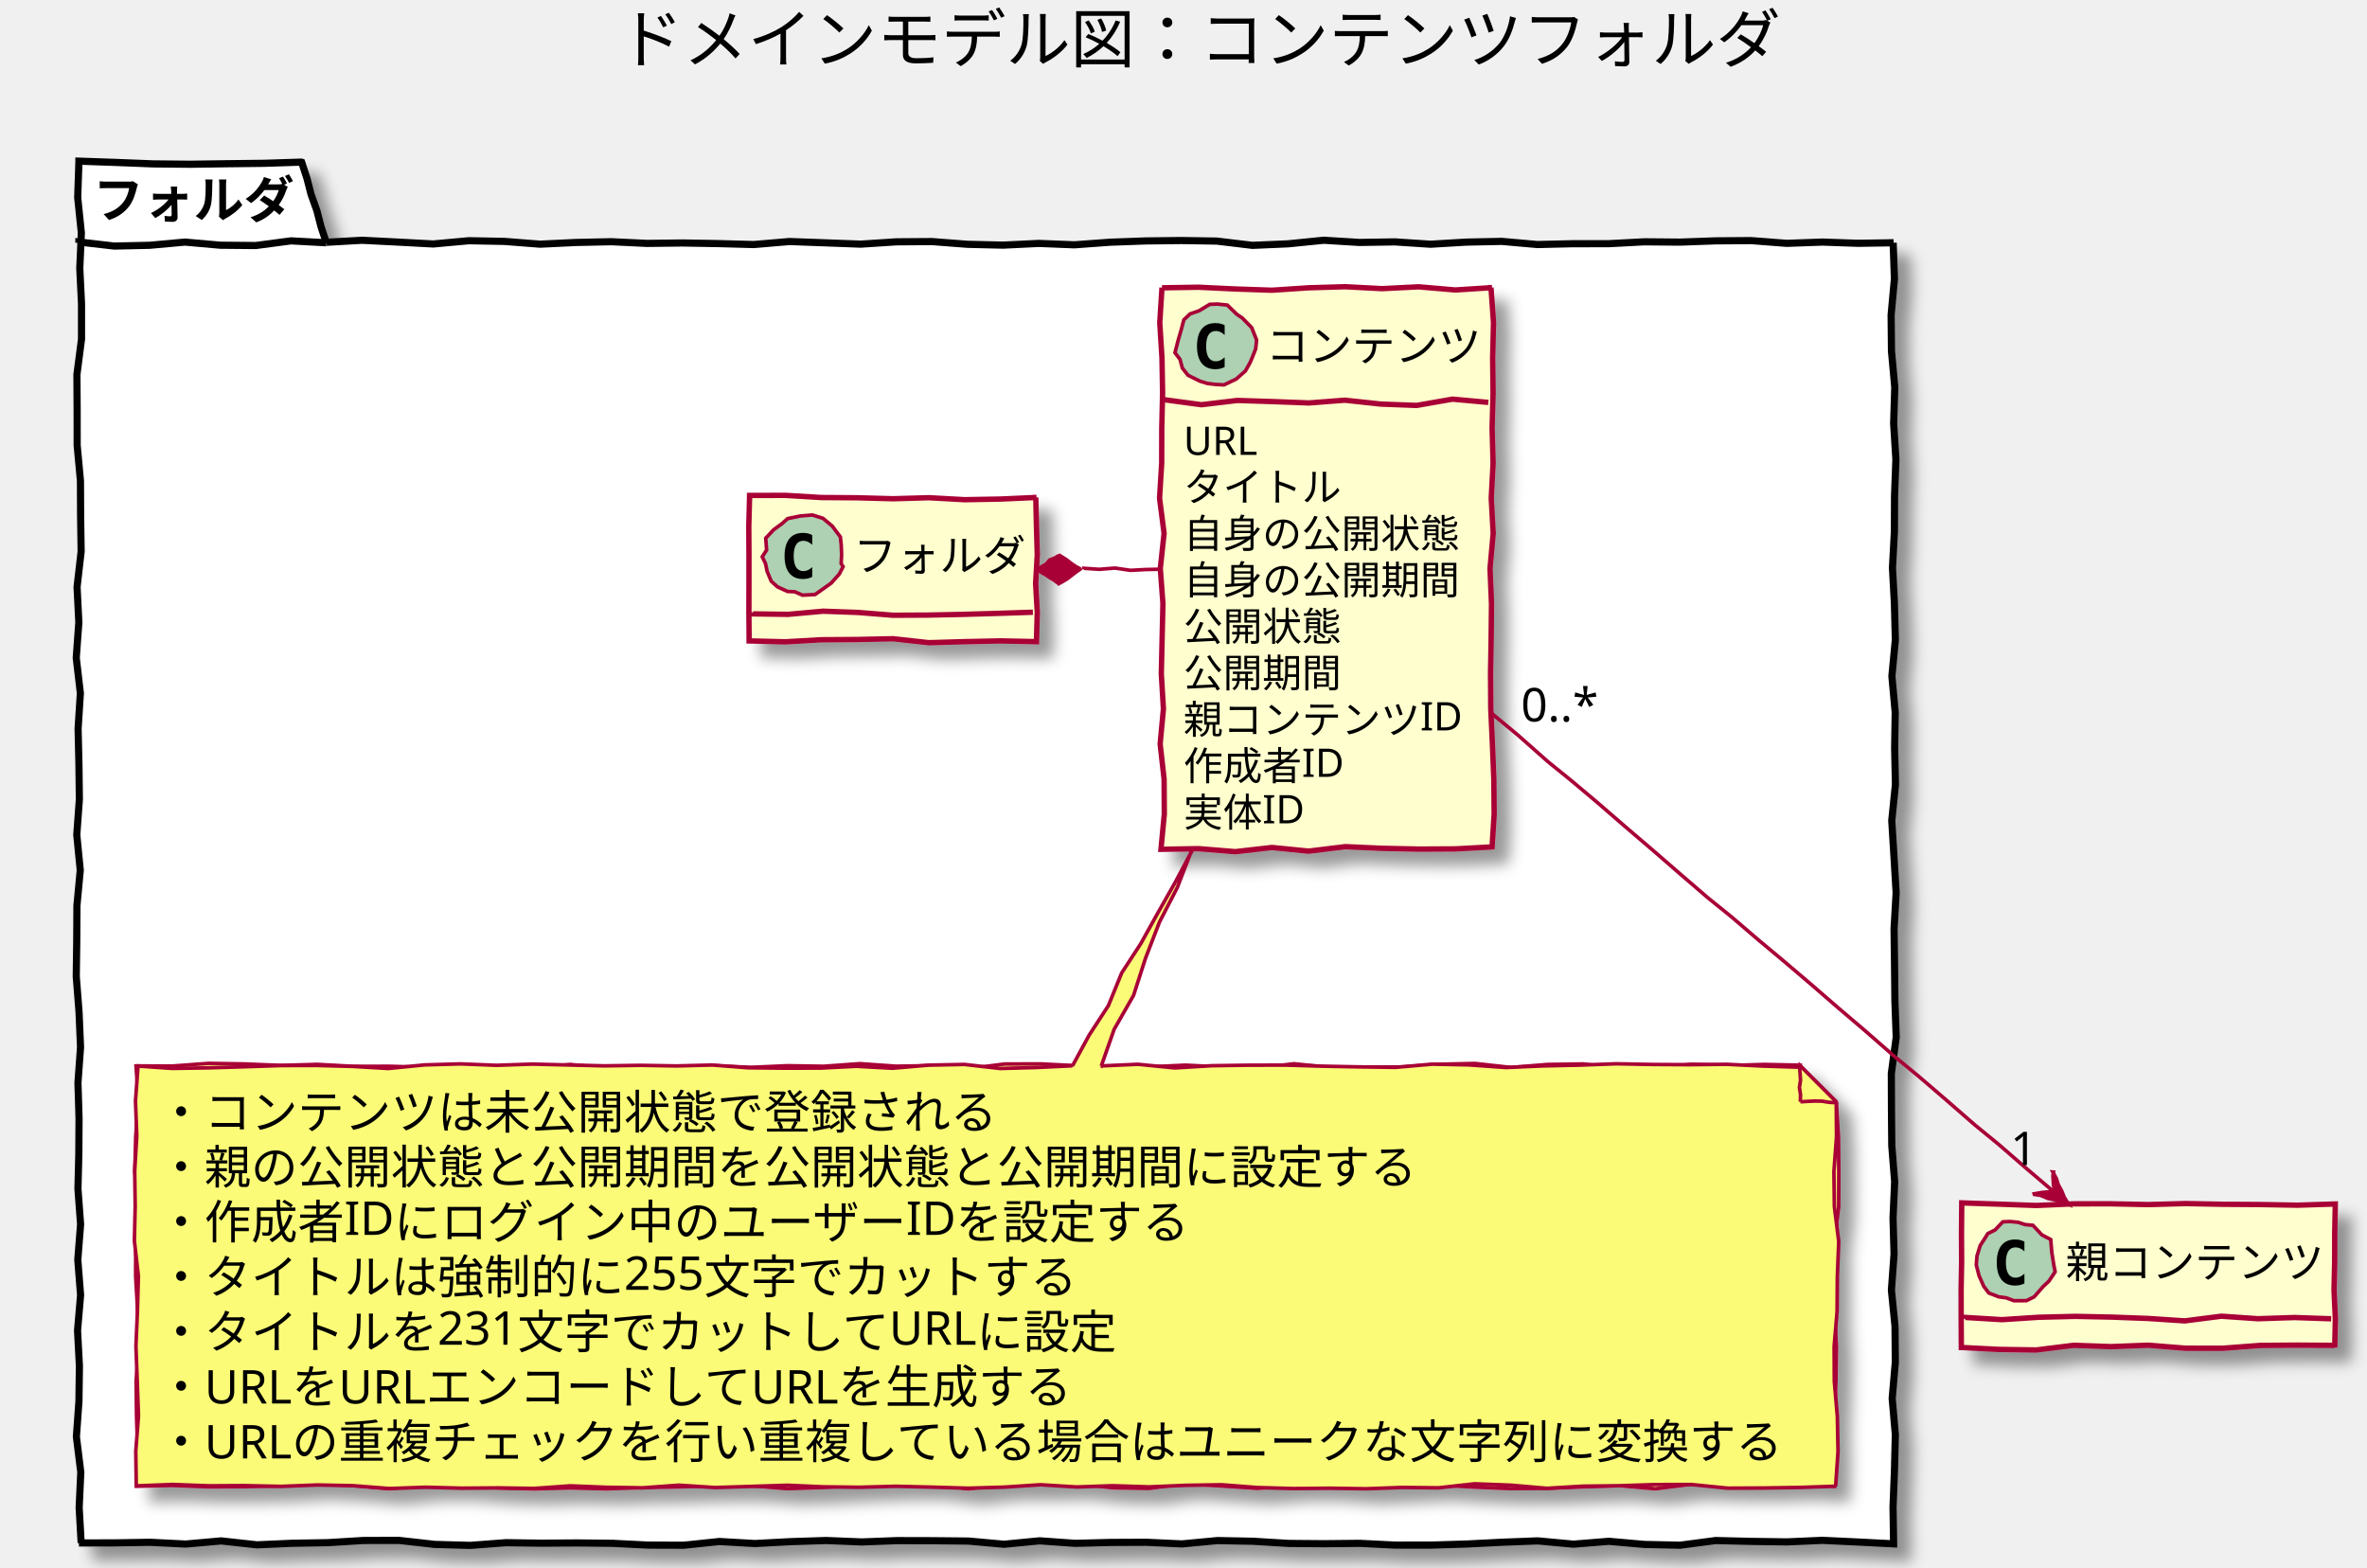
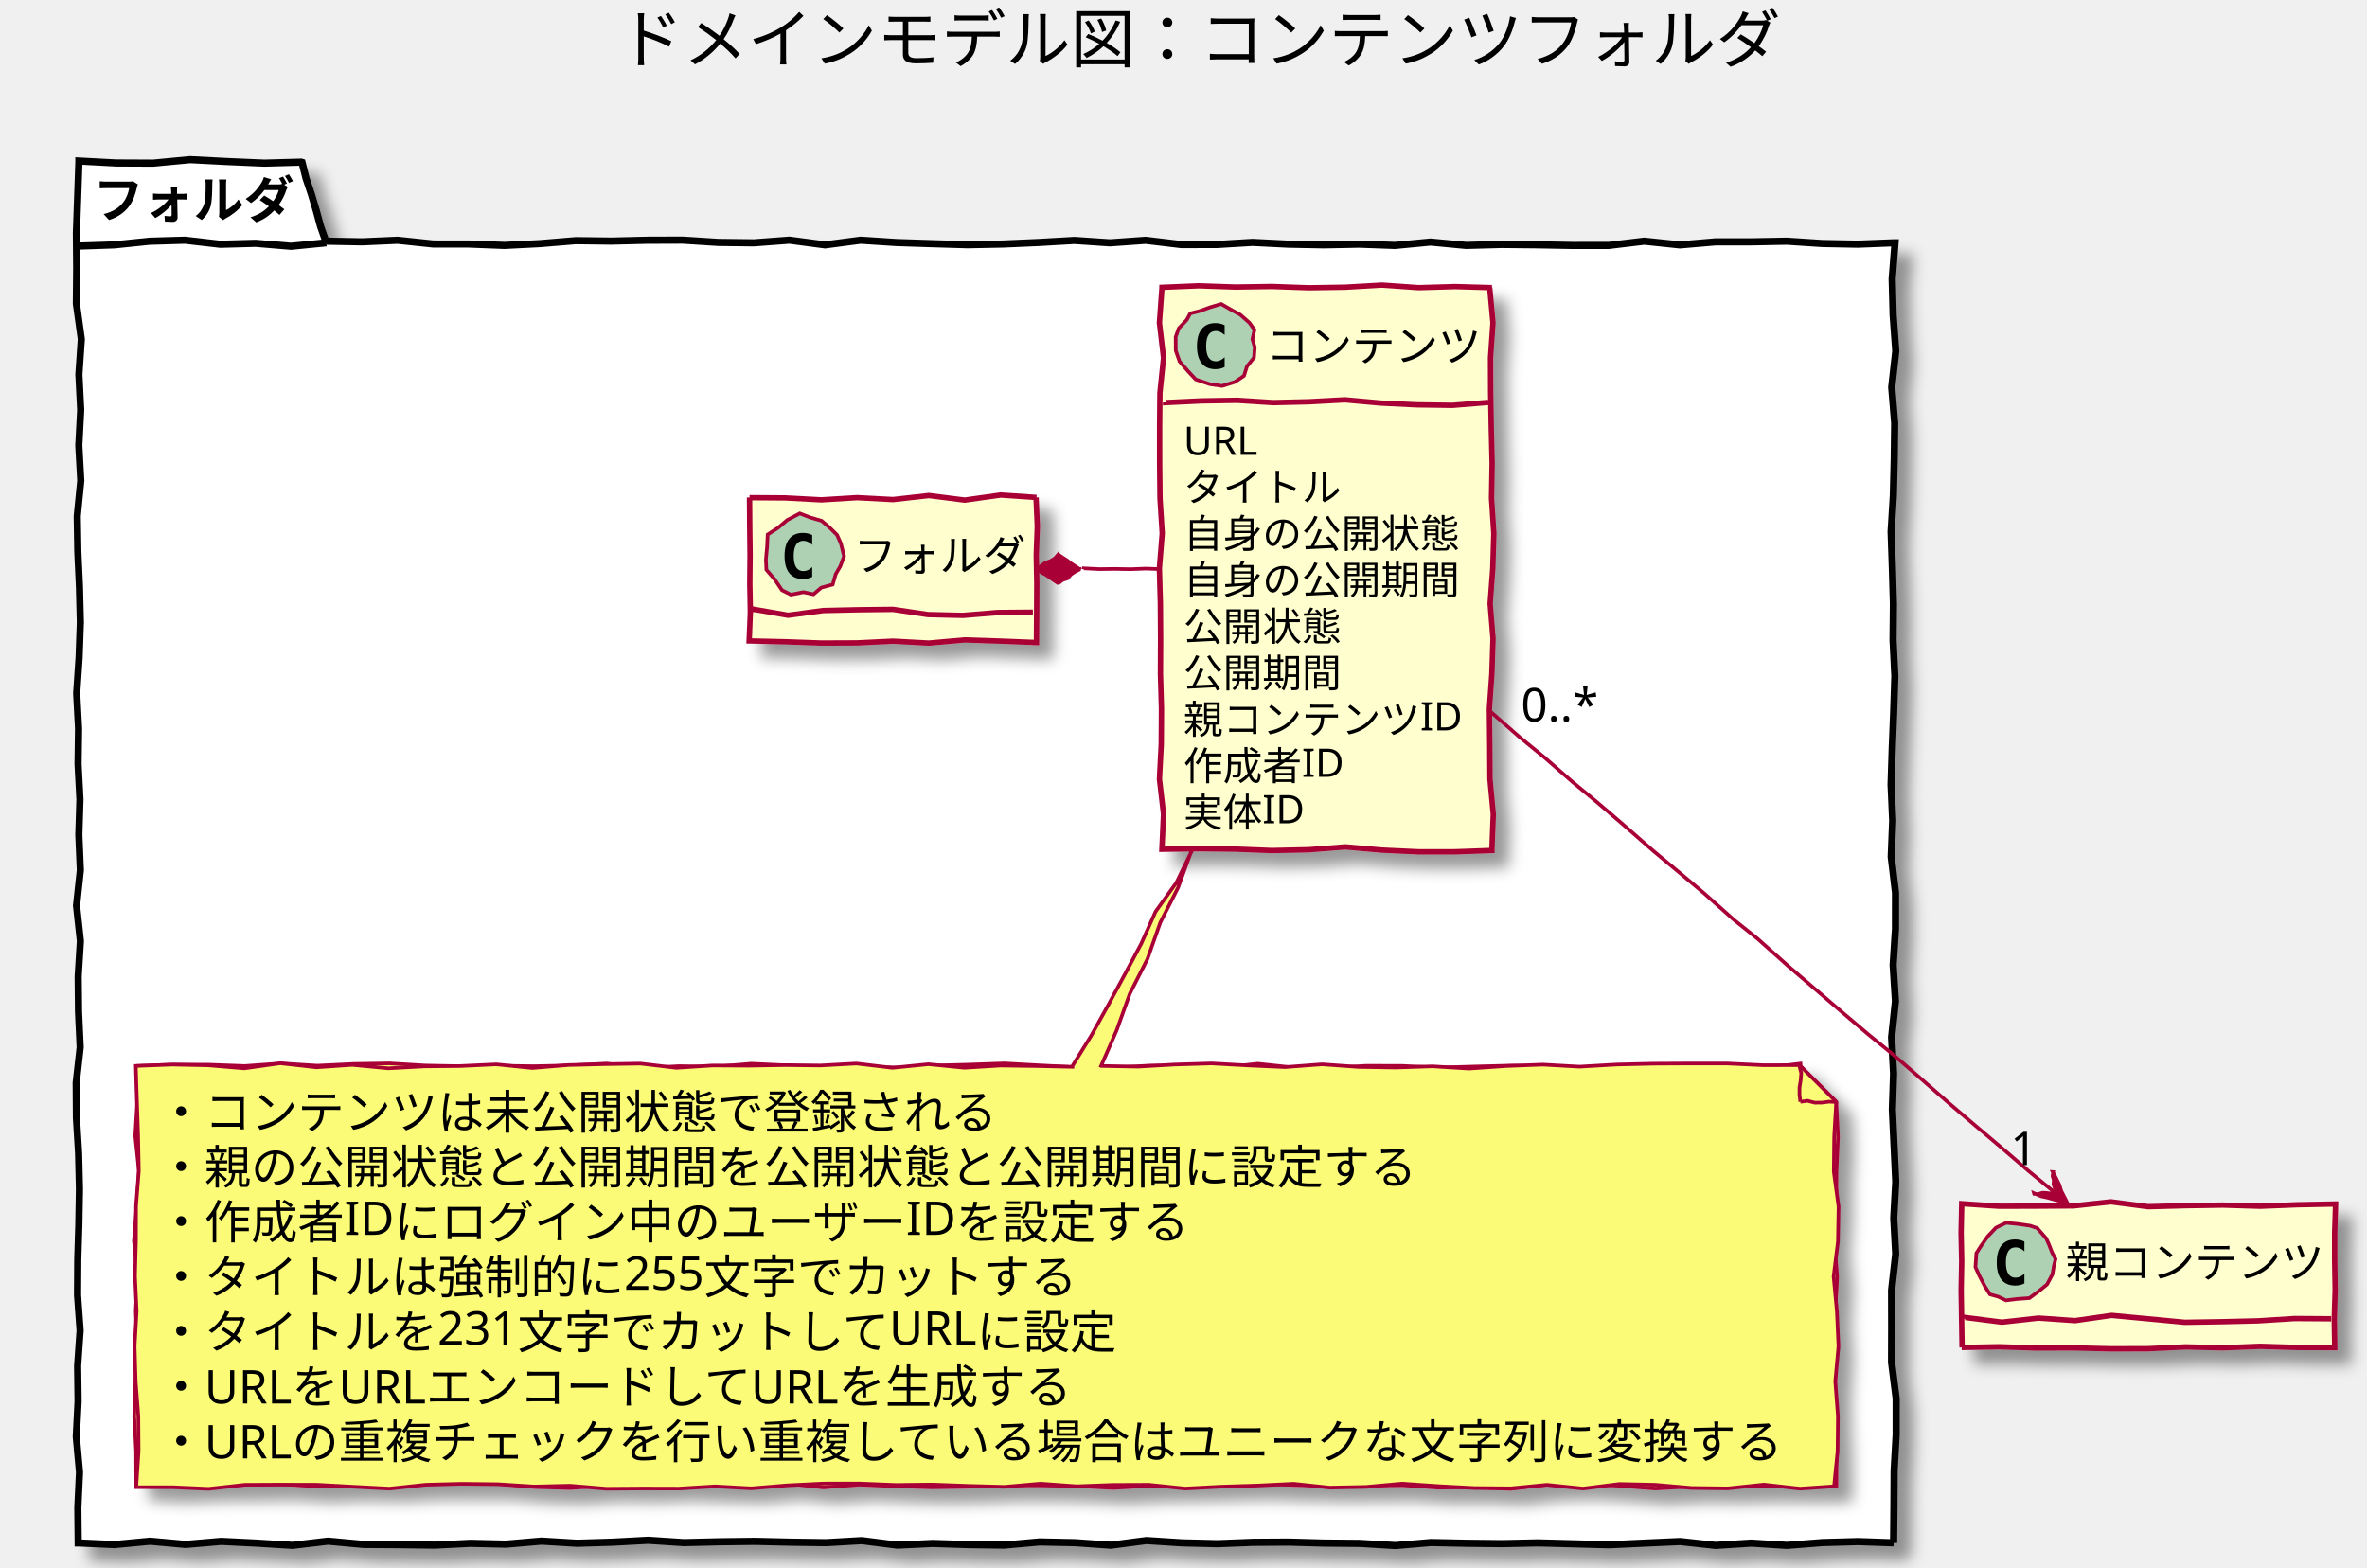
<svg xmlns="http://www.w3.org/2000/svg" contentScriptType="application/ecmascript" contentStyleType="text/css" height="437px" preserveAspectRatio="none" style="width:660px;height:437px;" version="1.1" viewBox="0 0 660 437" width="660px" zoomAndPan="magnify">
  <defs>
-     <filter height="300%" id="fe8upvs" width="300%" x="-1" y="-1">
+     <filter height="300%" id="flj7rz5" width="300%" x="-1" y="-1">
      <feGaussianBlur result="blurOut" stdDeviation="2.0" />
      <feColorMatrix in="blurOut" result="blurOut2" type="matrix" values="0 0 0 0 0 0 0 0 0 0 0 0 0 0 0 0 0 0 .4 0" />
      <feOffset dx="4.0" dy="4.0" in="blurOut2" result="blurOut3" />
      <feBlend in="SourceGraphic" in2="blurOut3" mode="normal" />
    </filter>
  </defs>
  <g>
    <text fill="#000000" font-family="sans-serif" font-size="18" lengthAdjust="spacingAndGlyphs" textLength="324" x="172.5" y="17.402">ドメインモデル図：コンテンツフォルダ</text>
-     <polygon fill="#FFFFFF" filter="url(#fe8upvs)" points="22,45.199,22,44.931,32.333,45.287,42.667,45.696,53,45.796,63.333,45.651,73.667,45.534,84,45.199,84.116,45.235,85.594,49.757,86.725,54.171,88.359,58.742,89.493,63.157,91,67.688,91,67.556,100.932,66.991,110.864,67.495,120.796,68.025,130.727,67.118,140.659,67.309,150.591,68.083,160.523,67.605,170.454,67.394,180.386,67.866,190.318,67.746,200.25,67.916,210.182,68.184,220.114,67.34,230.046,67.702,239.977,68.073,249.909,67.425,259.841,67.352,269.773,68.116,279.704,68.348,289.636,67.868,299.568,68.261,309.5,67.535,319.432,67.178,329.364,67.062,339.296,67.22,349.227,68.41,359.159,67.982,369.091,66.986,379.023,67.596,388.954,67.443,398.886,68.095,408.818,67.504,418.75,67.301,428.682,68.182,438.614,67.95,448.546,67.945,458.477,67.42,468.409,67.508,478.341,67.154,488.273,67.082,498.204,67.85,508.136,67.493,518.068,67.838,528,67.688,527.876,67.688,528.231,77.757,527.306,87.827,527.406,97.897,528.325,107.967,528.011,118.036,528.637,128.106,528.264,138.176,528.224,148.246,527.681,158.315,528.23,168.385,528.486,178.455,527.522,188.525,528.447,198.595,528.291,208.664,528.513,218.734,527.484,228.804,528.109,238.874,528.708,248.943,528.127,259.013,528.262,269.083,528.366,279.153,528.728,289.222,527.366,299.292,527.403,309.362,527.491,319.432,528.296,329.502,527.838,339.571,528.125,349.641,527.388,359.711,528.396,369.781,528.481,379.85,527.602,389.92,528.486,399.99,528.239,410.06,527.84,420.129,528,430.199,528,430.447,518.078,429.939,508.157,429.471,498.235,429.904,488.314,429.764,478.392,429.523,468.471,430.828,458.549,430.613,448.627,429.743,438.706,430.539,428.784,429.621,418.863,429.997,408.941,430.496,399.02,430.796,389.098,430.803,379.176,430.308,369.255,430.41,359.333,430.331,349.412,429.728,339.49,429.534,329.569,430.467,319.647,430.012,309.726,430.054,299.804,430.308,289.882,429.606,279.961,430.561,270.039,429.671,260.118,429.571,250.196,429.547,240.274,429.918,230.353,429.517,220.431,429.835,210.51,430.362,200.588,429.793,190.667,430.835,180.745,430.798,170.823,430.3,160.902,430.195,150.98,430.263,141.059,430.124,131.137,430.877,121.216,430.605,111.294,429.49,101.373,429.506,91.451,430.115,81.529,430.288,71.608,430.722,61.686,429.628,51.765,430.506,41.843,430.016,31.922,430.176,22,430.199,22.635,430.199,22.072,420.327,22.528,410.456,21.302,400.584,22.01,390.712,22.143,380.84,21.622,370.968,22.471,361.097,21.693,351.225,22.472,341.353,21.737,331.481,21.979,321.61,22.039,311.738,21.738,301.866,22.457,291.994,22.038,282.122,21.262,272.25,21.397,262.379,21.45,252.507,22.38,242.635,21.408,232.763,22.131,222.892,22.008,213.02,21.776,203.148,22.412,193.276,21.259,183.404,21.983,173.533,21.489,163.661,22.624,153.789,22.478,143.917,22.432,134.045,21.516,124.174,21.509,114.302,21.448,104.43,22.729,94.558,22.729,84.686,22.247,74.815,22.684,64.943,21.667,55.071,22,45.199" style="stroke: #000000; stroke-width: 2.0;" />
-     <path d="M22,67.688 L22,67.473 L31.857,68.608 L41.714,68.39 L51.571,67.496 L61.429,68.37 L71.286,68.458 L81.143,67.156 L91,67.688 " fill="#FFFFFF" style="stroke: #000000; stroke-width: 2.0;" />
+     <polygon fill="#FFFFFF" filter="url(#flj7rz5)" points="22,45.199,22,44.885,32.333,45.438,42.667,45.487,53,44.506,63.333,45.036,73.667,45.482,84,45.199,84.218,45.267,85.32,49.672,86.837,54.206,88.178,58.685,89.385,63.123,91,67.688,91,67.234,100.932,67.418,110.864,66.979,120.796,68.029,130.727,68.036,140.659,68.424,150.591,67.917,160.523,67.09,170.454,67.217,180.386,66.975,190.318,66.94,200.25,67.579,210.182,67.699,220.114,66.953,230.046,68.27,239.977,66.964,249.909,67.613,259.841,67.938,269.773,68.234,279.704,68.036,289.636,67.6,299.568,67.027,309.5,67.7,319.432,66.993,329.364,68.184,339.296,68.168,349.227,67.572,359.159,68.07,369.091,68.263,379.023,68.067,388.954,68.428,398.886,67.479,408.818,68.423,418.75,68.152,428.682,68.252,438.614,68.436,448.546,68.427,458.477,67.233,468.409,68.28,478.341,67.423,488.273,67.423,498.204,67.236,508.136,67.889,518.068,68.078,528,67.688,528.402,67.688,527.602,77.757,527.869,87.827,528.604,97.897,527.476,107.967,528.303,118.036,528.174,128.106,527.927,138.176,527.308,148.246,527.656,158.315,527.947,168.385,527.846,178.455,528.352,188.525,528.021,198.595,527.618,208.664,527.296,218.734,527.744,228.804,527.336,238.874,528.534,248.943,528.523,259.013,527.869,269.083,528.513,279.153,527.442,289.222,527.99,299.292,527.657,309.362,528.131,319.432,528.601,329.502,528.043,339.571,528.582,349.641,527.442,359.711,527.466,369.781,527.436,379.85,528.712,389.92,528.712,399.99,528.149,410.06,528.096,420.129,528,430.199,528,430.162,518.078,429.817,508.157,430.094,498.235,430.88,488.314,430.245,478.392,430.885,468.471,429.801,458.549,430.246,448.627,430.708,438.706,430.439,428.784,430.176,418.863,430.396,408.941,430.287,399.02,430.077,389.098,430.928,379.176,430.325,369.255,430.235,359.333,429.959,349.412,430.021,339.49,430.412,329.569,430.167,319.647,429.528,309.726,430.825,299.804,430.123,289.882,429.915,279.961,430.804,270.039,430.665,260.118,430.339,250.196,430.808,240.274,429.549,230.353,430.121,220.431,429.983,210.51,429.752,200.588,429.871,190.667,430.109,180.745,429.45,170.823,429.983,160.902,430.286,150.98,429.684,141.059,430.538,131.137,430.306,121.216,430.808,111.294,430.676,101.373,430.612,91.451,429.698,81.529,430.871,71.608,430.248,61.686,429.759,51.765,430.612,41.843,429.714,31.922,430.654,22,430.199,21.809,430.199,21.708,420.327,22.172,410.456,21.273,400.584,21.776,390.712,21.648,380.84,22.338,370.968,21.626,361.097,21.686,351.225,21.987,341.353,22.154,331.481,21.919,321.61,21.32,311.738,21.251,301.866,22.358,291.994,21.902,282.122,21.802,272.25,22.416,262.379,21.338,252.507,22.405,242.635,21.985,232.763,22.29,222.892,21.771,213.02,21.906,203.148,21.383,193.276,22.054,183.404,22.407,173.533,22.16,163.661,21.702,153.789,21.539,143.917,22.523,134.045,21.976,124.174,22.502,114.302,22,104.43,22.674,94.558,21.302,84.686,21.392,74.815,21.308,64.943,21.656,55.071,22,45.199" style="stroke: #000000; stroke-width: 2.0;" />
+     <path d="M22,67.688 L22,68.608 L31.857,68.269 L41.714,67.25 L51.571,66.963 L61.429,68.103 L71.286,67.834 L81.143,68.663 L91,67.688 " fill="#FFFFFF" style="stroke: #000000; stroke-width: 2.0;" />
    <text fill="#000000" font-family="sans-serif" font-size="14" font-weight="bold" lengthAdjust="spacingAndGlyphs" textLength="56" x="26" y="60.734">フォルダ</text>
-     <polygon fill="#FEFECE" filter="url(#fe8upvs)" points="209,138.699,209,138.143,219,138.114,229,138.719,239,138.788,249,139.059,259,138.77,269,139.325,279,139.142,289,138.699,288.806,138.699,288.992,146.699,289.225,154.699,288.765,162.699,289.225,170.699,289,178.699,289,178.894,279,178.689,269,178.899,259,179.191,249,178.087,239,178.3,229,178.367,219,178.943,209,178.699,208.881,178.699,208.818,170.699,208.834,162.699,208.836,154.699,208.79,146.699,209,138.699" style="stroke: #A80036; stroke-width: 1.5;" />
-     <polygon fill="#ADD1B2" points="235.082,158.002,234.034,160.038,231.794,162.554,230.078,163.783,227.263,165.763,223.773,165.95,221.627,165.001,219.576,164.903,216.799,163.626,215.047,162.059,213.895,159.285,213.45,157.135,212.539,155.238,213.753,153.374,213.515,150.053,215.68,147.733,218.08,145.969,219.634,144.592,223.233,143.854,226.488,143.584,229.454,144.503,232.051,146.669,234.313,149.691,234.563,151.885,234.671,154.689,234.549,157.126" style="stroke: #A80036; stroke-width: 1.0;" />
+     <polygon fill="#FEFECE" filter="url(#flj7rz5)" points="209,138.699,209,138.759,219,138.825,229,139.364,239,138.751,249,139.287,259,138.161,269,139.435,279,138.018,289,138.699,288.883,138.699,289.233,146.699,288.943,154.699,289.093,162.699,289.055,170.699,289,178.699,289,179.142,279,178.748,269,178.414,259,179.302,249,178.763,239,179.249,229,179.289,219,178.93,209,178.699,208.893,178.699,209.226,170.699,209.074,162.699,209.149,154.699,209.054,146.699,209,138.699" style="stroke: #A80036; stroke-width: 1.5;" />
+     <polygon fill="#ADD1B2" points="234.303,157.886,233.034,160.071,232.186,162.976,229.003,163.845,226.823,165.696,224.025,165.101,220.527,165.796,218.032,164.546,216.044,161.578,213.696,158.861,213.562,156.003,213.879,152.587,214.047,149.043,216.958,147.156,219.515,144.984,223.003,143.153,225.897,144.274,229.081,145.193,231.237,147.015,233.409,149.162,234.455,151.5,235.352,155.087" style="stroke: #A80036; stroke-width: 1.0;" />
    <path d="M226.473,160.842 Q225.892,161.141 225.253,161.291 Q224.614,161.44 223.908,161.44 Q221.401,161.44 220.082,159.788 Q218.762,158.136 218.762,155.015 Q218.762,151.886 220.082,150.234 Q221.401,148.582 223.908,148.582 Q224.614,148.582 225.261,148.731 Q225.909,148.881 226.473,149.18 L226.473,151.902 Q225.842,151.321 225.249,151.052 Q224.655,150.782 224.024,150.782 Q222.68,150.782 221.995,151.848 Q221.31,152.915 221.31,155.015 Q221.31,157.107 221.995,158.174 Q222.68,159.24 224.024,159.24 Q224.655,159.24 225.249,158.97 Q225.842,158.701 226.473,158.12 Z " />
    <text fill="#000000" font-family="sans-serif" font-size="12" lengthAdjust="spacingAndGlyphs" textLength="48" x="238" y="159.234">フォルダ</text>
-     <path d="M210,170.699 L210,171.16 L219.75,171.292 L229.5,170.412 L239.25,170.763 L249,171.542 L258.75,171.496 L268.5,171.299 L278.25,171.017 L288,170.699 " fill="#FEFECE" style="stroke: #A80036; stroke-width: 1.5;" />
-     <polygon fill="#FEFECE" filter="url(#fe8upvs)" points="324,80.199,324,80.244,334.222,80.085,344.444,80.573,354.667,80.918,364.889,80.242,375.111,79.944,385.333,80.48,395.556,79.97,405.778,80.846,416,80.199,415.739,80.199,416.439,89.987,416.197,99.774,416.32,109.561,416.049,119.348,416.324,129.135,415.807,138.923,416.351,148.71,415.47,158.497,415.877,168.284,415.777,178.071,415.611,187.859,415.676,197.646,416.131,207.433,416.526,217.22,416.621,227.008,416,236.795,416,236.132,405.778,236.681,395.556,236.737,385.333,236.518,375.111,236.061,364.889,237.309,354.667,236.291,344.444,237.454,334.222,236.617,324,236.795,323.716,236.795,324.65,227.008,324.591,217.22,323.486,207.433,324.402,197.646,323.811,187.859,324.036,178.071,324.265,168.284,323.532,158.497,324.588,148.71,323.322,138.923,323.919,129.135,323.939,119.348,324.17,109.561,323.996,99.774,323.38,89.987,324,80.199" style="stroke: #A80036; stroke-width: 1.5;" />
-     <polygon fill="#ADD1B2" points="349.361,99.217,348.603,101.029,347.254,103.439,344.712,105.674,341.303,107.31,338.955,107.186,336.694,106.921,334.535,106.253,331.266,104.631,329.679,102.631,329.028,100.195,327.623,98.338,328.562,94.689,329.385,91.867,330.091,89.185,331.817,87.531,334.334,86.656,337.319,84.85,339.449,84.777,342.213,85.059,344.853,87.617,346.406,88.675,349.008,91.335,350.381,94.775,350.135,97.258" style="stroke: #A80036; stroke-width: 1.0;" />
+     <path d="M210,170.699 L210,169.841 L219.75,171.54 L229.5,170.225 L239.25,170.008 L249,169.897 L258.75,171.352 L268.5,171.581 L278.25,170.781 L288,170.699 " fill="#FEFECE" style="stroke: #A80036; stroke-width: 1.5;" />
+     <polygon fill="#FEFECE" filter="url(#flj7rz5)" points="324,80.199,324,80.109,334.222,79.687,344.444,80.032,354.667,79.878,364.889,80.238,375.111,80.078,385.333,79.486,395.556,80.204,405.778,79.907,416,80.199,415.385,80.199,416.288,89.987,415.609,99.774,415.646,109.561,415.816,119.348,416.057,129.135,415.887,138.923,416.532,148.71,416.239,158.497,415.504,168.284,416.305,178.071,415.985,187.859,415.289,197.646,415.398,207.433,415.455,217.22,416.379,227.008,416,236.795,416,237.131,405.778,237.496,395.556,237.503,385.333,237.024,375.111,236.128,364.889,236.925,354.667,237.149,344.444,236.747,334.222,236.626,324,236.795,323.978,236.795,324.432,227.008,323.296,217.22,323.798,207.433,323.858,197.646,323.575,187.859,323.618,178.071,323.554,168.284,323.275,158.497,324.067,148.71,323.448,138.923,323.352,129.135,323.344,119.348,323.425,109.561,324.436,99.774,323.286,89.987,324,80.199" style="stroke: #A80036; stroke-width: 1.5;" />
+     <polygon fill="#ADD1B2" points="349.656,99.714,347.695,102.164,346.876,104.779,344.379,106.48,340.785,107.613,337.415,107.131,335.538,106.505,333.42,105.797,331.316,103.556,328.894,100.755,327.839,97.769,327.819,93.963,328.662,91.562,330.92,89.17,331.877,87.39,334.567,86.712,337.55,85.629,340.509,84.755,343.601,86.53,345.818,87.733,348.352,89.948,349.79,91.944,349.214,94.571,349.869,96.831" style="stroke: #A80036; stroke-width: 1.0;" />
    <path d="M341.473,102.342 Q340.892,102.641 340.253,102.79 Q339.614,102.94 338.908,102.94 Q336.401,102.94 335.082,101.288 Q333.762,99.636 333.762,96.515 Q333.762,93.386 335.082,91.734 Q336.401,90.082 338.908,90.082 Q339.614,90.082 340.261,90.231 Q340.909,90.381 341.473,90.68 L341.473,93.402 Q340.842,92.821 340.249,92.552 Q339.655,92.282 339.024,92.282 Q337.68,92.282 336.995,93.348 Q336.31,94.415 336.31,96.515 Q336.31,98.607 336.995,99.674 Q337.68,100.74 339.024,100.74 Q339.655,100.74 340.249,100.471 Q340.842,100.201 341.473,99.62 Z " />
    <text fill="#000000" font-family="sans-serif" font-size="12" lengthAdjust="spacingAndGlyphs" textLength="60" x="353" y="100.734">コンテンツ</text>
-     <path d="M325,112.199 L325,111.495 L335,112.841 L345,111.652 L355,111.971 L365,112.349 L375,111.581 L385,112.66 L395,113.041 L405,111.289 L415,112.199 " fill="#FEFECE" style="stroke: #A80036; stroke-width: 1.5;" />
+     <path d="M325,112.199 L325,112.252 L335,111.773 L345,111.612 L355,112.256 L365,112.018 L375,111.476 L385,112.378 L395,112.875 L405,113.017 L415,112.199 " fill="#FEFECE" style="stroke: #A80036; stroke-width: 1.5;" />
    <text fill="#000000" font-family="sans-serif" font-size="11" lengthAdjust="spacingAndGlyphs" textLength="21" x="330" y="126.834">URL</text>
    <text fill="#000000" font-family="sans-serif" font-size="11" lengthAdjust="spacingAndGlyphs" textLength="44" x="330" y="139.789">タイトル</text>
    <text fill="#000000" font-family="sans-serif" font-size="11" lengthAdjust="spacingAndGlyphs" textLength="77" x="330" y="152.744">自身の公開状態</text>
    <text fill="#000000" font-family="sans-serif" font-size="11" lengthAdjust="spacingAndGlyphs" textLength="77" x="330" y="165.699">自身の公開期間</text>
    <text fill="#000000" font-family="sans-serif" font-size="11" lengthAdjust="spacingAndGlyphs" textLength="44" x="330" y="178.654">公開状態</text>
    <text fill="#000000" font-family="sans-serif" font-size="11" lengthAdjust="spacingAndGlyphs" textLength="44" x="330" y="191.609">公開期間</text>
    <text fill="#000000" font-family="sans-serif" font-size="11" lengthAdjust="spacingAndGlyphs" textLength="77" x="330" y="204.565">親コンテンツID</text>
    <text fill="#000000" font-family="sans-serif" font-size="11" lengthAdjust="spacingAndGlyphs" textLength="44" x="330" y="217.519">作成者ID</text>
    <text fill="#000000" font-family="sans-serif" font-size="11" lengthAdjust="spacingAndGlyphs" textLength="33" x="330" y="230.475">実体ID</text>
-     <polygon fill="#FBFB77" filter="url(#fe8upvs)" points="38,297.199,37.927,297.199,38.595,306.964,37.846,316.728,37.586,326.493,38.609,336.257,37.843,346.022,37.817,355.786,38.375,365.551,38.71,375.315,37.953,385.08,38.068,394.844,38.383,404.609,38,414.373,38,414.383,48.085,414.157,58.17,414.553,68.255,414.499,78.34,414.274,88.425,413.689,98.511,414.202,108.596,415.084,118.681,414.02,128.766,414,138.851,414.839,148.936,415.118,159.021,414.835,169.106,415.107,179.191,414.745,189.277,414.55,199.362,414.259,209.447,414.253,219.532,415.053,229.617,414.717,239.702,414.171,249.787,413.812,259.872,413.752,269.957,415.12,280.043,413.911,290.128,413.951,300.213,413.71,310.298,414.81,320.383,414.986,330.468,413.66,340.553,414.304,350.638,414.966,360.723,414.115,370.808,414.167,380.894,414.95,390.979,414.48,401.064,414.055,411.149,414.618,421.234,415.038,431.319,414.972,441.404,414.553,451.489,414.214,461.575,415.087,471.66,413.826,481.745,414.141,491.83,414.268,501.915,413.885,512,414.373,511.429,414.373,511.658,404.63,511.488,394.887,511.906,385.144,512.037,375.401,511.532,365.658,511.59,355.915,511.522,346.171,512.683,336.428,512.719,326.685,512.618,316.942,512,307.199,512.07,307.269,510.038,305.238,507.982,303.181,505.884,301.083,504.097,299.296,502,297.199,502,296.992,491.913,296.779,481.826,297.082,471.739,296.733,461.652,297.65,451.565,297.844,441.478,296.642,431.391,296.79,421.304,297.619,411.217,296.507,401.13,296.735,391.043,297.485,380.957,297.497,370.87,297.618,360.783,296.59,350.696,297.773,340.609,297.484,330.522,296.977,320.435,297.451,310.348,297.605,300.261,297.138,290.174,296.629,280.087,296.664,270,297.945,259.913,297.118,249.826,297.275,239.739,296.565,229.652,297.299,219.565,297.139,209.478,297.59,199.391,297.158,189.304,297.858,179.217,297.709,169.13,297.841,159.043,296.786,148.957,297.732,138.87,297.289,128.783,297.059,118.696,297.582,108.609,297.292,98.522,297.317,88.435,296.761,78.348,297.057,68.261,296.644,58.174,296.481,48.087,297.227,38,297.199" style="stroke: #A80036; stroke-width: 1.0;" />
-     <polygon fill="#FBFB77" points="38,297.199,38.492,297.199,37.775,306.964,38.148,316.728,37.562,326.493,37.697,336.257,37.473,346.022,38.592,355.786,38.324,365.551,37.901,375.315,38.269,385.08,38.617,394.844,37.858,404.609,38,414.373,38,414.287,48.085,413.887,58.17,414.264,68.255,414.207,78.34,414.426,88.425,414.031,98.511,414.233,108.596,415.026,118.681,414.66,128.766,414.927,138.851,414.843,148.936,414.993,159.021,414.275,169.106,414.673,179.191,414.829,189.277,414.09,199.362,414.748,209.447,414.43,219.532,414.108,229.617,414.548,239.702,414.669,249.787,414.392,259.872,414.635,269.957,414.93,280.043,414.631,290.128,413.969,300.213,414.59,310.298,414.238,320.383,414.568,330.468,414.134,340.553,413.97,350.638,414.748,360.723,415.032,370.808,414.934,380.894,415.088,390.979,414.718,401.064,414.827,411.149,413.707,421.234,414.088,431.319,414.963,441.404,414.363,451.489,414.247,461.575,413.917,471.66,413.91,481.745,414.923,491.83,414.873,501.915,414.718,512,414.373,511.835,414.373,512.501,404.63,512.308,394.887,511.465,385.144,511.414,375.401,512.238,365.658,512.307,355.915,512.699,346.171,511.483,336.428,511.357,326.685,512.076,316.942,512,307.199,512.125,307.324,510.102,305.301,507.946,303.145,506.156,301.355,504.112,299.311,502,297.199,502,297.561,491.738,297.247,481.477,296.747,471.215,296.853,460.954,296.795,450.692,296.6,440.43,296.974,430.169,297.197,419.907,297.644,409.646,296.914,399.384,296.704,389.123,297.597,378.861,297.461,368.599,297.265,358.338,296.969,348.076,296.994,337.815,297.141,327.553,297.754,317.292,296.74,307.03,297.199,307.073,297.217,310.666,286.987,316.078,277.522,319.405,267.18,323.304,257.079,328.289,247.434,332.18,237.329,332.284,237.387,327.684,246.015,322.863,254.521,318.114,263.066,312.763,271.278,309.048,280.396,303.697,288.608,299.03,297.199,299.03,297.159,288.99,297.637,278.951,297.918,268.911,296.783,258.872,296.982,248.832,297.848,238.792,297.296,228.753,297.805,218.713,297.818,208.673,297.721,198.634,296.946,188.594,297.2,178.555,297.032,168.515,297.178,158.475,296.939,148.436,296.688,138.396,297.026,128.357,296.63,118.317,296.917,108.277,297.914,98.238,297.327,88.198,297.07,78.159,297.097,68.119,297.433,58.079,297.736,48.04,297.9,38,297.199" style="stroke: #A80036; stroke-width: 1.0;" />
-     <path d="M502,297.199 L501.767,297.199 L501.908,299.199 L502.048,301.199 L501.739,303.199 L502.045,305.199 L502,307.199 " fill="#FBFB77" style="stroke: #A80036; stroke-width: 1.0;" />
-     <path d="M512,307.199 L512,307.448 L510,307.348 L508,307.017 L506,306.989 L504,307.083 L502,307.199 " fill="#FBFB77" style="stroke: #A80036; stroke-width: 1.0;" />
+     <polygon fill="#FBFB77" filter="url(#flj7rz5)" points="38,297.199,38.058,297.199,38.304,306.964,37.707,316.728,38.743,326.493,38.104,336.257,37.344,346.022,38.374,355.786,37.856,365.551,38.284,375.315,37.758,385.08,37.429,394.844,37.954,404.609,38,414.373,38,413.914,48.085,414.512,58.17,414.05,68.255,413.991,78.34,413.78,88.425,414.445,98.511,414.024,108.596,414.288,118.681,413.692,128.766,413.674,138.851,413.651,148.936,414.6,159.021,414.884,169.106,414.199,179.191,414.401,189.277,414.035,199.362,414.386,209.447,414.637,219.532,413.669,229.617,414.718,239.702,413.937,249.787,414.389,259.872,414.688,269.957,414.542,280.043,414.119,290.128,414.139,300.213,414.343,310.298,414.862,320.383,414.304,330.468,414.17,340.553,413.899,350.638,413.685,360.723,414.034,370.808,414.265,380.894,414.205,390.979,414.084,401.064,414.785,411.149,414.677,421.234,415.119,431.319,413.925,441.404,413.625,451.489,414.263,461.575,415.024,471.66,414.456,481.745,414.621,491.83,414.323,501.915,414.458,512,414.373,512.048,414.373,512.084,404.63,511.726,394.887,511.697,385.144,512.27,375.401,511.719,365.658,512.266,355.915,511.426,346.171,512.023,336.428,512.064,326.685,512.5,316.942,512,307.199,512.122,307.321,509.896,305.095,508.008,303.207,506.108,301.307,503.928,299.127,502,297.199,502,296.546,491.913,297.743,481.826,297.158,471.739,296.749,461.652,297.58,451.565,297.076,441.478,297.661,431.391,297.225,421.304,297.104,411.217,297.362,401.13,297.663,391.043,297.191,380.957,297.161,370.87,297.748,360.783,297.648,350.696,296.579,340.609,297.671,330.522,297.165,320.435,297.104,310.348,297.714,300.261,297.569,290.174,297.049,280.087,296.494,270,296.842,259.913,297.104,249.826,297.649,239.739,297.36,229.652,297.694,219.565,297.044,209.478,296.572,199.391,297.421,189.304,297.253,179.217,297.822,169.13,296.53,159.043,297.061,148.957,297.276,138.87,297.149,128.783,297.282,118.696,297.091,108.609,296.482,98.522,296.648,88.435,297.127,78.348,296.491,68.261,297.225,58.174,296.852,48.087,296.846,38,297.199" style="stroke: #A80036; stroke-width: 1.0;" />
+     <polygon fill="#FBFB77" points="38,297.199,37.871,297.199,38.182,306.964,38.515,316.728,38.707,326.493,37.937,336.257,37.903,346.022,37.642,355.786,38.105,365.551,37.535,375.315,37.824,385.08,38.574,394.844,38.645,404.609,38,414.373,38,414.656,48.085,414.659,58.17,415.113,68.255,413.987,78.34,413.94,88.425,413.969,98.511,414.525,108.596,415.052,118.681,413.969,128.766,413.703,138.851,413.822,148.936,414.466,159.021,414.235,169.106,415.086,179.191,415.017,189.277,415.044,199.362,414.421,209.447,414.977,219.532,414.136,229.617,413.634,239.702,413.624,249.787,414.028,259.872,413.915,269.957,414.284,280.043,414.556,290.128,413.661,300.213,414.397,310.298,414.017,320.383,413.978,330.468,415.032,340.553,414.501,350.638,414.191,360.723,413.698,370.808,414.776,380.894,414.571,390.979,413.657,401.064,414.354,411.149,414.89,421.234,414.972,431.319,413.989,441.404,415.036,451.489,413.76,461.575,413.978,471.66,414.868,481.745,414.989,491.83,413.924,501.915,415.058,512,414.373,511.405,414.373,512.382,404.63,512.477,394.887,511.738,385.144,512.628,375.401,512.192,365.658,511.274,355.915,512.482,346.171,512.653,336.428,511.327,326.685,511.431,316.942,512,307.199,511.867,307.066,510.107,305.306,507.863,303.062,505.851,301.05,504.076,299.275,502,297.199,502,296.966,491.738,296.998,481.477,296.509,471.215,296.51,460.954,296.566,450.692,296.808,440.43,297.401,430.169,296.829,419.907,297.226,409.646,297.932,399.384,297.307,389.123,297.645,378.861,297.479,368.599,296.746,358.338,297.524,348.076,297.064,337.815,296.495,327.553,296.808,317.292,297.392,307.03,297.199,307.02,297.195,311.364,287.281,315.019,277.077,319.939,267.405,323.547,257.181,328.476,247.512,332.18,237.329,332.265,237.376,327.97,246.173,322.22,254.164,318.218,263.123,313.606,271.745,308.947,280.34,304.196,288.885,299.03,297.199,299.03,297.447,288.99,297.226,278.951,297.092,268.911,297.705,258.872,296.715,248.832,297.721,238.792,296.527,228.753,297.074,218.713,296.964,208.673,297.129,198.634,297.074,188.594,297.727,178.555,296.543,168.515,296.7,158.475,296.944,148.436,297.779,138.396,296.756,128.357,297.226,118.317,297.321,108.277,297.864,98.238,296.904,88.198,297.581,78.159,296.455,68.119,297.869,58.079,297.03,48.04,296.817,38,297.199" style="stroke: #A80036; stroke-width: 1.0;" />
+     <path d="M502,297.199 L501.726,297.199 L502.246,299.199 L502.089,301.199 L501.763,303.199 L501.753,305.199 L502,307.199 " fill="#FBFB77" style="stroke: #A80036; stroke-width: 1.0;" />
+     <path d="M512,307.199 L512,307.253 L510,307.169 L508,307.429 L506,307.442 L504,306.92 L502,307.199 " fill="#FBFB77" style="stroke: #A80036; stroke-width: 1.0;" />
    <text fill="#000000" font-family="sans-serif" font-size="13" lengthAdjust="spacingAndGlyphs" textLength="234" x="44" y="314.768">・コンテンツは未公開状態で登録される</text>
    <text fill="#000000" font-family="sans-serif" font-size="13" lengthAdjust="spacingAndGlyphs" textLength="351" x="44" y="330.078">・親の公開状態と公開期間を公開状態と公開期間に設定する</text>
    <text fill="#000000" font-family="sans-serif" font-size="13" lengthAdjust="spacingAndGlyphs" textLength="288" x="44" y="345.389">・作成者IDにログイン中のユーザーIDを設定する</text>
    <text fill="#000000" font-family="sans-serif" font-size="13" lengthAdjust="spacingAndGlyphs" textLength="258" x="44" y="360.699">・タイトルは強制的に255文字でカットする</text>
    <text fill="#000000" font-family="sans-serif" font-size="13" lengthAdjust="spacingAndGlyphs" textLength="269" x="44" y="376.01">・タイトルを231文字でカットしてURLに設定</text>
    <text fill="#000000" font-family="sans-serif" font-size="13" lengthAdjust="spacingAndGlyphs" textLength="254" x="44" y="391.32">・URLをURLエンコードしてURLを生成する</text>
    <text fill="#000000" font-family="sans-serif" font-size="13" lengthAdjust="spacingAndGlyphs" textLength="453" x="44" y="406.631">・URLの重複チェックを行い重複している場合はユニークな文字列に変換する</text>
-     <polygon fill="#FEFECE" filter="url(#fe8upvs)" points="547,335.699,547,335.386,557.4,335.739,567.8,336.11,578.2,335.652,588.6,335.642,599,335.858,609.4,335.571,619.8,335.775,630.2,335.845,640.6,336.029,651,335.699,651.159,335.699,650.997,343.699,650.987,351.699,650.803,359.699,651.17,367.699,651,375.699,651,375.106,640.6,375.039,630.2,375.12,619.8,375.904,609.4,375.902,599,375.06,588.6,375.455,578.2,375.088,567.8,376.386,557.4,376.233,547,375.699,546.885,375.699,546.843,367.699,546.825,359.699,546.969,351.699,546.928,343.699,547,335.699" style="stroke: #A80036; stroke-width: 1.5;" />
-     <polygon fill="#ADD1B2" points="573.045,354.601,571.311,357.206,569.653,358.76,567.2,361.572,565.066,362.644,561.548,362.665,559.451,361.869,557.326,361.576,554.544,360.512,553.136,358.646,551.836,355.713,551.058,352.696,551.252,350.186,552.157,347.254,553.245,345.583,554.277,343.942,556.304,342.923,558.447,340.66,560.502,340.577,562.77,340.807,564.65,341.428,566.843,341.634,569.343,344.301,571.811,345.604,572.11,349.168,572.652,352.589" style="stroke: #A80036; stroke-width: 1.0;" />
+     <polygon fill="#FEFECE" filter="url(#flj7rz5)" points="547,335.699,547,335.603,557.4,336.314,567.8,336.287,578.2,336.215,588.6,335.082,599,336.443,609.4,336.159,619.8,335.995,630.2,336.312,640.6,335.899,651,335.699,651.236,335.699,650.982,343.699,650.987,351.699,651.119,359.699,650.868,367.699,651,375.699,651,375.732,640.6,375.7,630.2,375.374,619.8,375.793,609.4,375.537,599,376.042,588.6,376.075,578.2,375.813,567.8,375.845,557.4,375.498,547,375.699,547.095,375.699,546.964,367.699,546.84,359.699,546.994,351.699,546.823,343.699,547,335.699" style="stroke: #A80036; stroke-width: 1.5;" />
+     <polygon fill="#ADD1B2" points="572.3,355.279,570.782,358.133,568.155,360.251,565.874,361.931,562.466,362.176,559.32,362.559,557.201,361.549,554.877,360.897,553.418,358.594,551.9,355.682,550.828,353.286,551.08,349.407,552.366,347.405,554.296,344.665,556.538,342.3,559.407,340.923,562.819,341.273,566.038,341.738,568.033,342.401,570.513,345.239,571.31,346.963,572.204,349.246,573.158,351.058,572.638,353.177" style="stroke: #A80036; stroke-width: 1.0;" />
    <path d="M564.473,357.842 Q563.892,358.141 563.253,358.291 Q562.614,358.44 561.908,358.44 Q559.401,358.44 558.082,356.788 Q556.762,355.136 556.762,352.015 Q556.762,348.886 558.082,347.234 Q559.401,345.582 561.908,345.582 Q562.614,345.582 563.261,345.731 Q563.909,345.881 564.473,346.18 L564.473,348.902 Q563.842,348.321 563.249,348.051 Q562.655,347.782 562.024,347.782 Q560.68,347.782 559.995,348.848 Q559.31,349.915 559.31,352.015 Q559.31,354.107 559.995,355.174 Q560.68,356.24 562.024,356.24 Q562.655,356.24 563.249,355.971 Q563.842,355.701 564.473,355.12 Z " />
    <text fill="#000000" font-family="sans-serif" font-size="12" lengthAdjust="spacingAndGlyphs" textLength="72" x="576" y="356.234">親コンテンツ</text>
-     <path d="M548,367.699 L548,367.322 L558.2,367.943 L568.4,367.276 L578.6,367.024 L588.8,367.228 L599,367.61 L609.2,368.285 L619.4,366.978 L629.6,367.684 L639.8,367.346 L650,367.699 " fill="#FEFECE" style="stroke: #A80036; stroke-width: 1.5;" />
-     <path d="M302.2,158.699 L302.2,158.446 L306.54,158.735 L310.88,158.386 L315.22,159.016 L319.56,158.788 L323.9,158.699 " fill="none" style="stroke: #A80036; stroke-width: 1.0;" />
-     <polygon fill="#A80036" points="289.18,158.699,289.042,158.493,290.476,159.643,291.542,160.242,292.768,161.081,293.865,161.726,295.18,162.699,295.211,162.746,296.48,162.049,297.717,161.305,298.85,160.404,299.998,159.525,301.18,158.699,301.058,158.516,300.044,157.995,298.848,157.2,297.449,156.102,296.293,155.369,295.18,154.699,295.283,154.854,294.051,155.606,292.669,156.132,291.707,157.29,290.451,158.006,289.18,158.699" style="stroke: #A80036; stroke-width: 1.0;" />
-     <path d="M416.07,198.929 L416.36,199.27 L423.284,204.994 L431.593,212.346 L438.217,217.719 L445.411,223.761 L453.227,230.534 L460.738,236.947 L468.59,243.762 L476.246,250.347 L482.797,255.634 L490.382,262.135 L497.471,268.054 L504.906,274.379 L512.726,281.156 L520.153,287.472 L528.197,294.512 L535.032,300.133 L542.662,306.687 L550.595,313.596 L557.359,319.133 L565.205,325.941 L572.6,332.219 " fill="none" style="stroke: #A80036; stroke-width: 1.0;" />
-     <polygon fill="#A80036" points="576.64,335.659,576.726,335.7,575.574,333.779,574.888,332.08,573.886,330.231,573.4,328.627,572.391,326.774,572.597,326.791,572.419,327.897,572.507,329.025,572.551,330.149,572.737,331.285,572.837,332.413,572.84,332.461,571.689,332.258,570.563,332.372,569.437,332.473,568.316,332.654,567.197,332.86,567.248,333.029,569.055,333.314,571.024,334.148,572.858,334.523,574.82,335.33,576.64,335.659" style="stroke: #A80036; stroke-width: 1.0;" />
+     <path d="M548,367.699 L548,367.333 L558.2,368.645 L568.4,367.504 L578.6,368.214 L588.8,366.754 L599,367.715 L609.2,368.683 L619.4,368.52 L629.6,368.277 L639.8,367.63 L650,367.699 " fill="#FEFECE" style="stroke: #A80036; stroke-width: 1.5;" />
+     <path d="M302.2,158.699 L302.2,158.46 L306.54,158.674 L310.88,158.623 L315.22,158.7 L319.56,158.535 L323.9,158.699 " fill="none" style="stroke: #A80036; stroke-width: 1.0;" />
+     <polygon fill="#A80036" points="289.18,158.699,289.168,158.68,290.516,159.704,291.506,160.189,292.727,161.02,293.989,161.912,295.18,162.699,295.115,162.602,296.262,161.722,297.679,161.247,298.664,160.125,299.877,159.345,301.18,158.699,301.258,158.816,300.065,158.027,298.896,157.272,297.546,156.249,296.377,155.495,295.18,154.699,295.092,154.568,294.105,155.686,292.87,156.435,291.467,156.93,290.301,157.781,289.18,158.699" style="stroke: #A80036; stroke-width: 1.0;" />
+     <path d="M416.07,198.929 L415.737,198.539 L423.783,205.581 L430.494,211.056 L438.492,218.042 L445.383,223.728 L452.944,230.201 L460.989,237.243 L467.999,243.069 L475.133,249.04 L483.555,256.524 L489.967,261.648 L498.466,269.222 L506.03,275.699 L513.598,282.18 L520.953,288.411 L527.6,293.81 L535.394,300.557 L543.378,307.527 L550.814,313.854 L558.109,320.014 L565.762,326.596 L572.6,332.219 " fill="none" style="stroke: #A80036; stroke-width: 1.0;" />
+     <polygon fill="#A80036" points="576.64,335.659,576.557,335.619,575.658,333.819,574.72,332,574.246,330.402,573.381,328.619,572.391,326.774,572.49,326.782,572.324,327.89,572.676,329.038,572.571,330.151,572.963,331.303,572.837,332.413,572.825,332.269,571.728,332.748,570.581,332.595,569.443,332.556,568.338,332.929,567.197,332.86,567.143,332.676,569.121,333.539,570.959,333.926,572.841,334.466,574.703,334.937,576.64,335.659" style="stroke: #A80036; stroke-width: 1.0;" />
    <text fill="#000000" font-family="sans-serif" font-size="13" lengthAdjust="spacingAndGlyphs" textLength="22" x="424.096" y="201.15">0..*</text>
    <text fill="#000000" font-family="sans-serif" font-size="13" lengthAdjust="spacingAndGlyphs" textLength="8" x="560.567" y="324.841">1</text>
  </g>
</svg>
